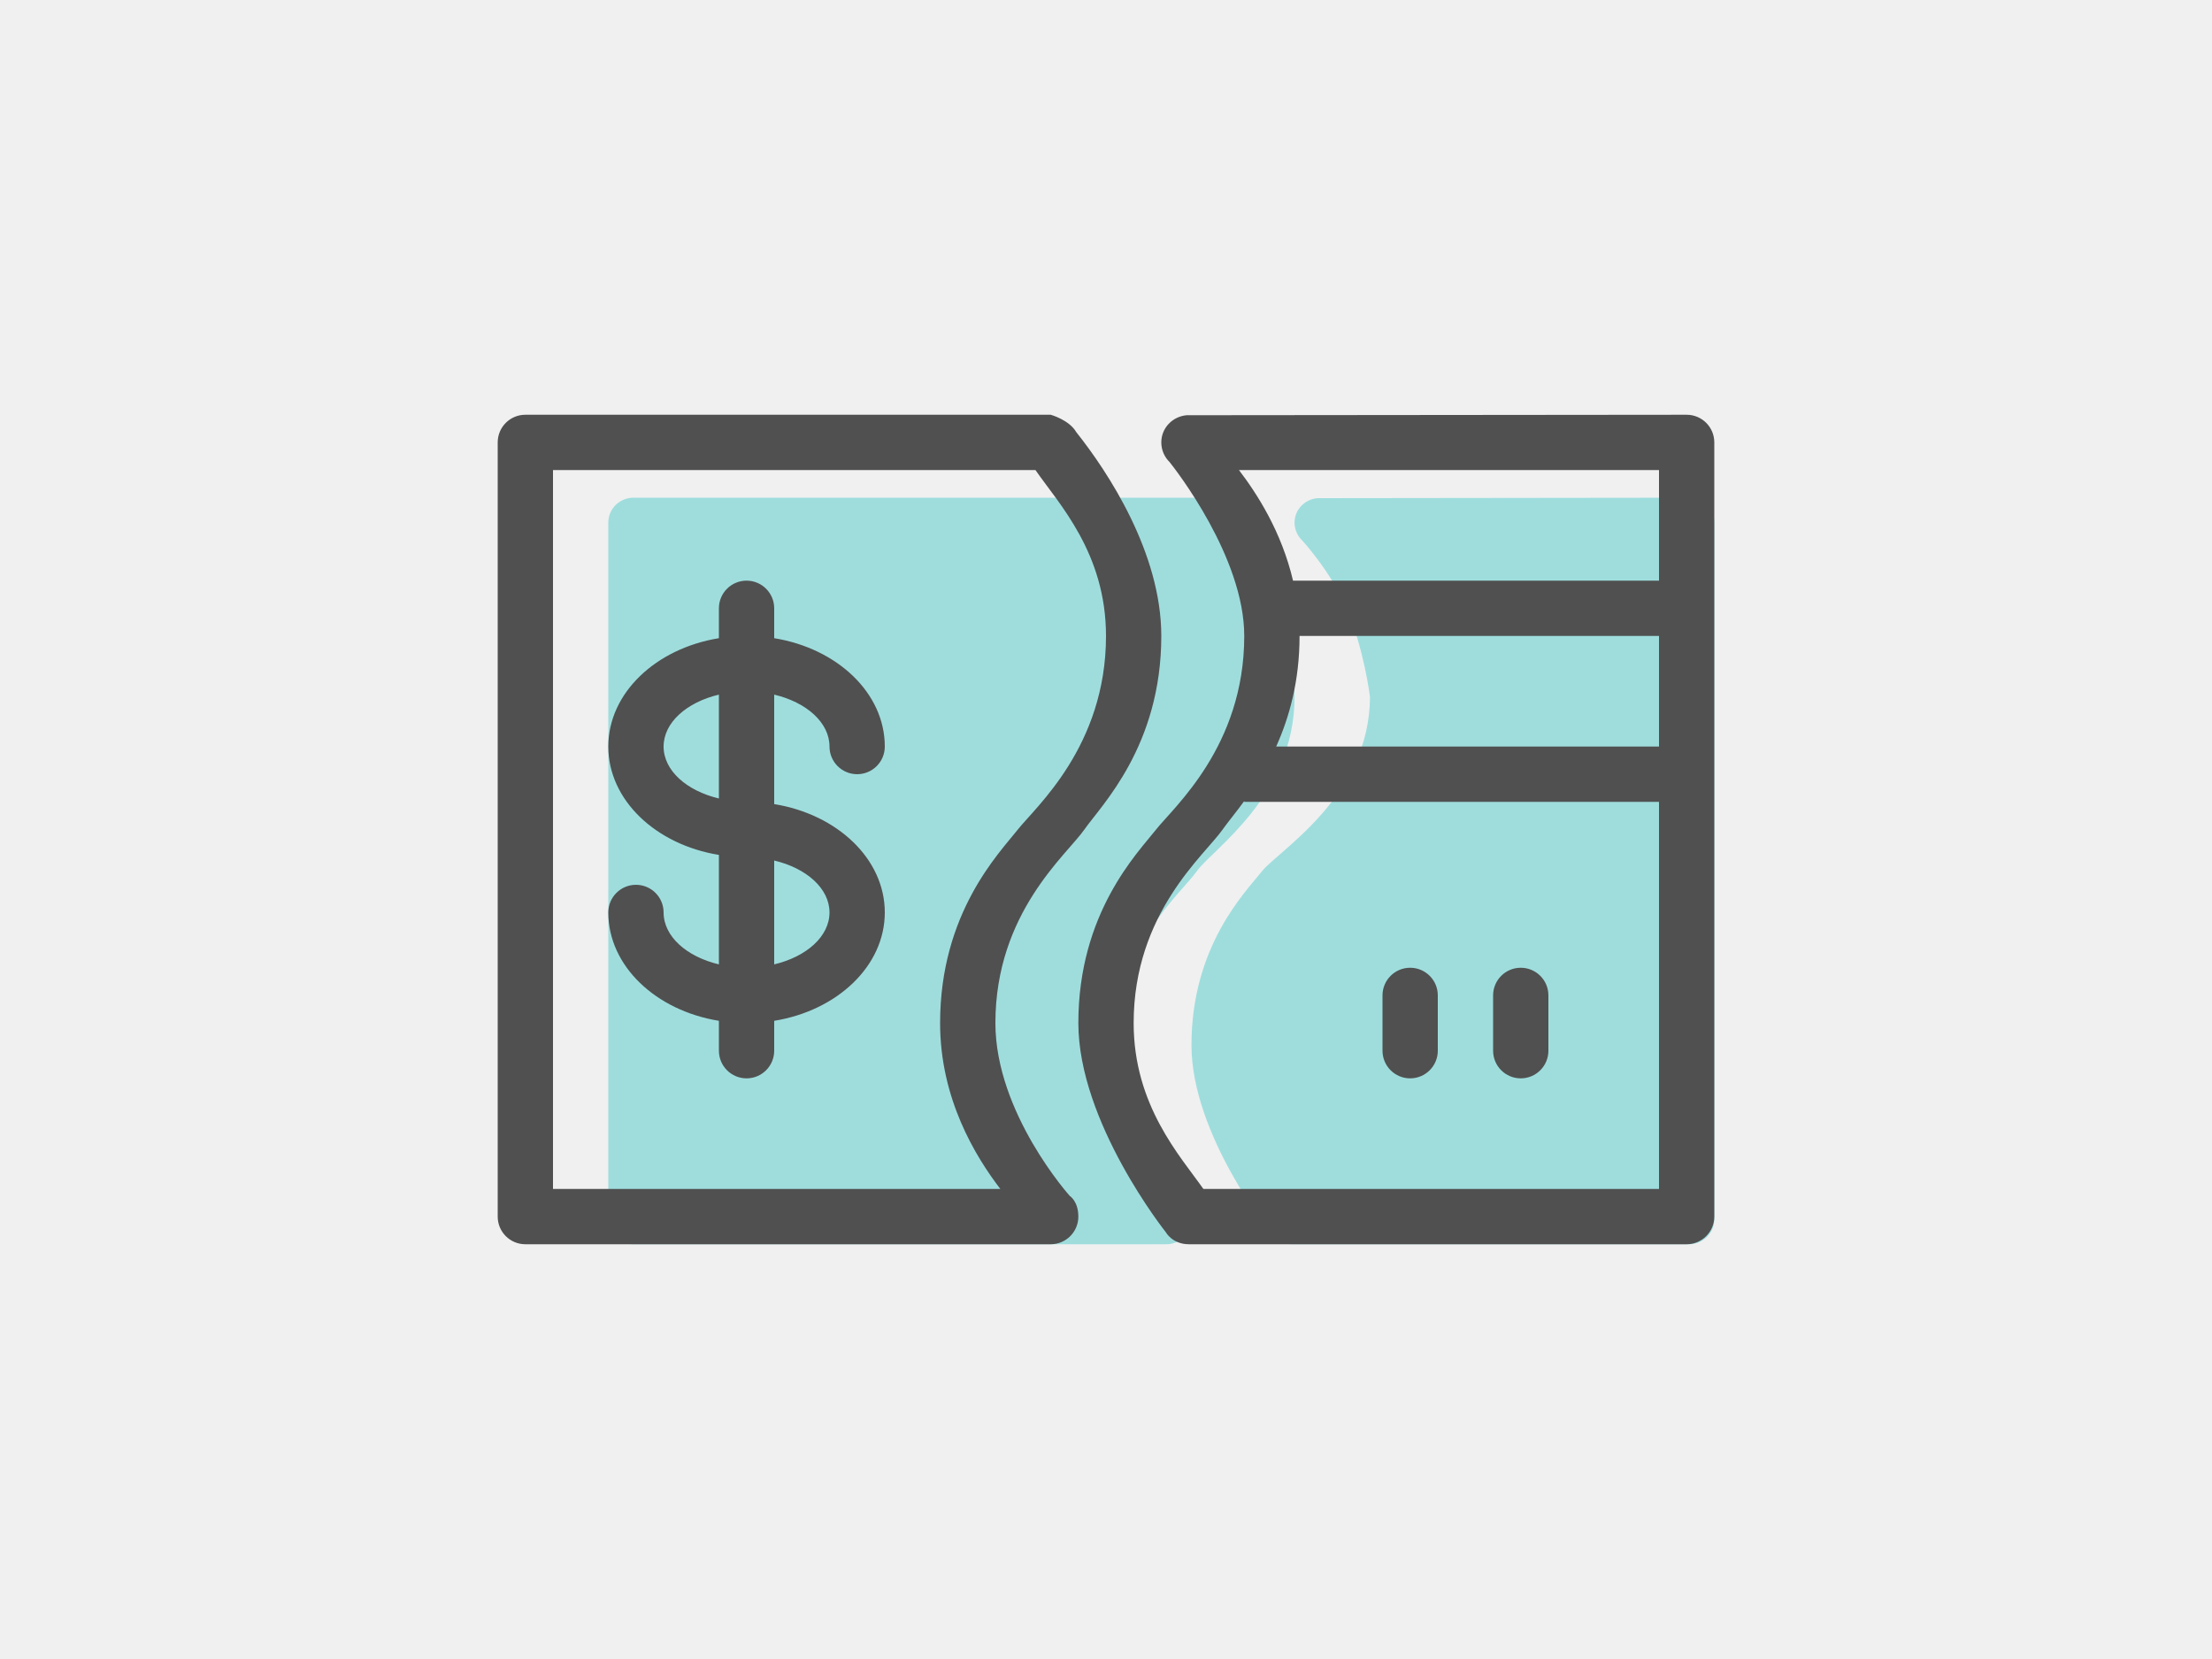
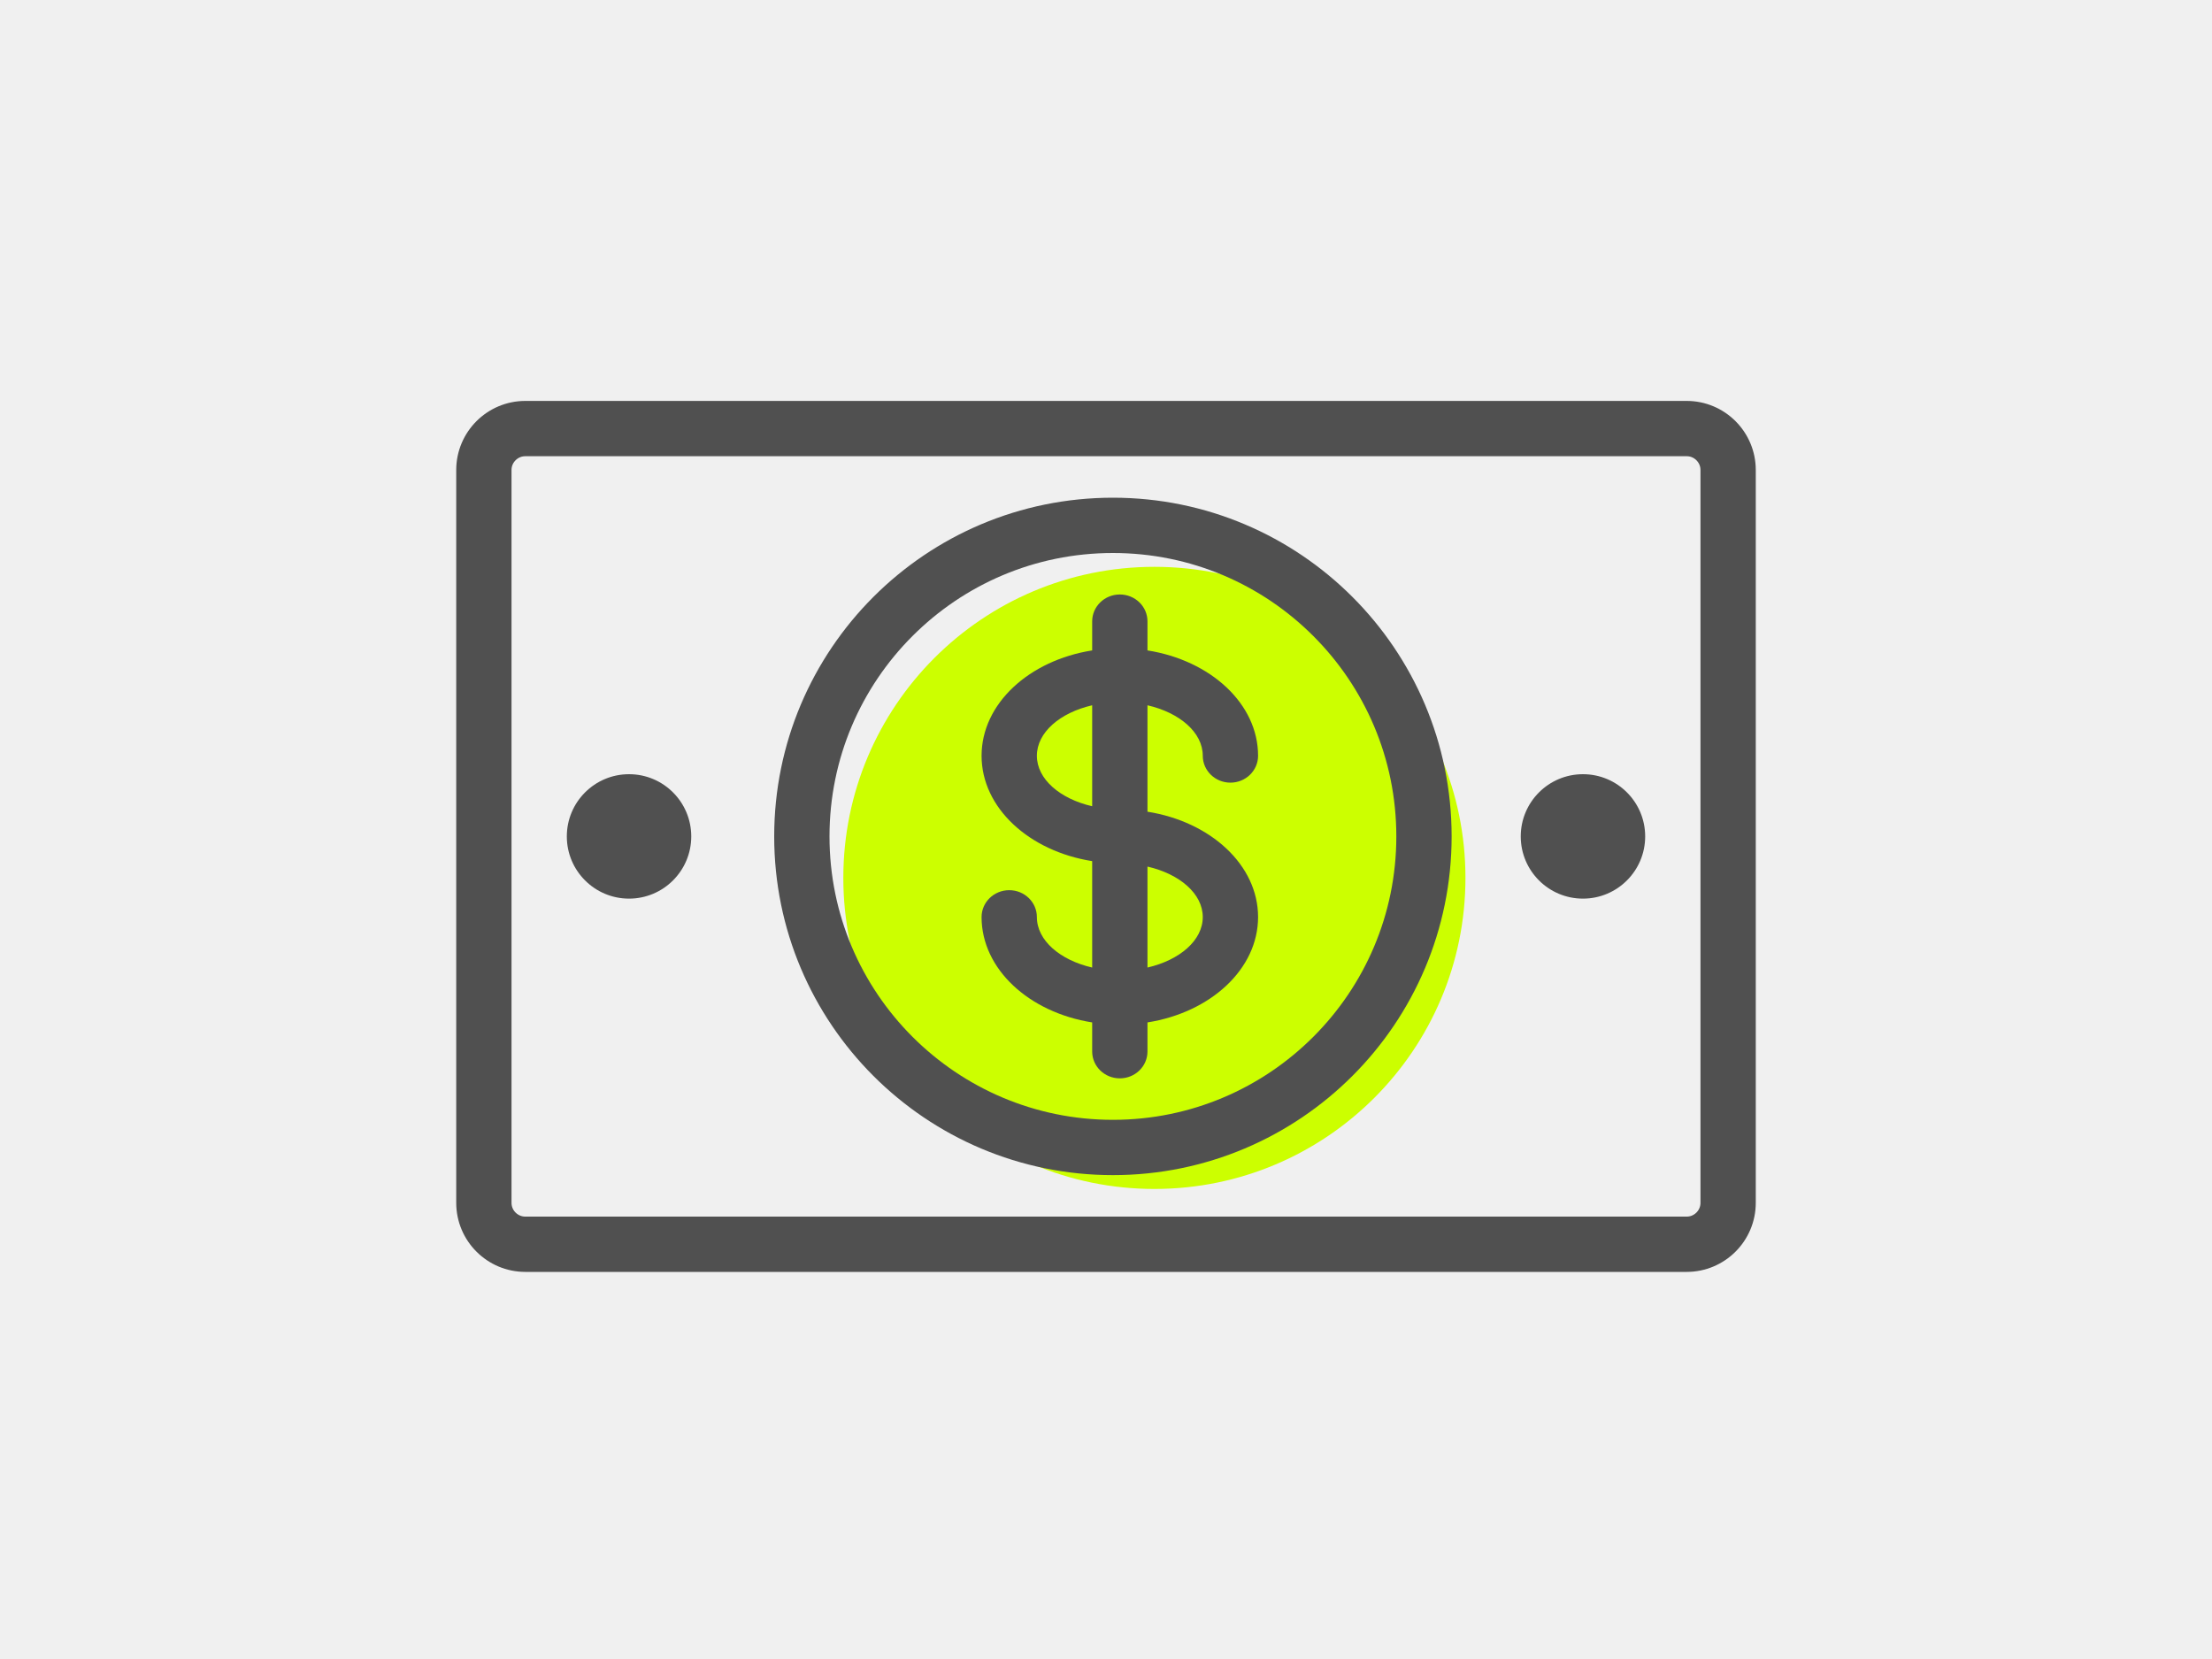
- <svg xmlns="http://www.w3.org/2000/svg" width="160px" height="120px" viewBox="0 0 160 120" version="1.1">
-   <defs />
+ <svg xmlns="http://www.w3.org/2000/svg" xmlns:xlink="http://www.w3.org/1999/xlink" width="160px" height="120px" viewBox="0 0 160 120" version="1.1">
+   <defs>
+     <rect id="path-1" x="0" y="0" width="94" height="63" rx="5" />
+     <mask id="mask-2" maskContentUnits="userSpaceOnUse" maskUnits="objectBoundingBox" x="0" y="0" width="94" height="63" fill="white">
+       <use xlink:href="#path-1" />
+     </mask>
+   </defs>
  <g id="Page-1" stroke="none" stroke-width="1" fill="none" fill-rule="evenodd">
    <g id="Artboard-3">
-       <g id="Payment-method-Copy-2" transform="translate(36, 30)">
-         <g id="color_30_" transform="translate(8, 6)" fill="#9FDDDD">
-           <path d="M41.614,50.85 C41.614,50.85 36.728,45.464 36.728,39.6 C36.728,32.416 41.422,28.648 42.58,27 C43.672,25.446 49.638,21.584 49.638,14.4 C49.638,8.988 46.124,3.714 44.048,1.132 C43.582,0.33 42.364,0 42.364,0 L1.818,0 C0.814,0 0,0.806 0,1.8 L0,52.2 C0,53.194 0.814,54 1.818,54 L40.362,54 C41.366,54 42.18,53.194 42.18,52.2 C42.182,51.198 41.614,50.85 41.614,50.85 L41.614,50.85 Z M78.182,0 C78.182,0 51.496,0.032 51.302,0.032 C50.374,0.112 49.638,0.86 49.638,1.802 C49.638,2.306 49.848,2.758 50.186,3.086 C50.186,3.086 52.232,5.298 53.376,7.94 C54.674,10.934 55.092,14.402 55.092,14.402 C55.092,21.586 48.456,25.544 47.296,27.002 C46.082,28.528 42.182,32.418 42.182,39.602 C42.182,46.072 47.932,53.216 47.932,53.216 C47.932,53.216 48.358,54 49.454,54 L78.182,54 C79.186,54 80,53.194 80,52.2 L80,1.8 C80,0.806 79.186,0 78.182,0 L78.182,0 Z" id="Shape" />
-         </g>
-         <g id="outline_29_" fill="#505050">
-           <path d="M24,24 C24,25.106 24.896,26 26,26 C27.104,26 28,25.106 28,24 C28,20.128 24.564,16.902 20,16.162 L20,14 C20,12.894 19.104,12 18,12 C16.896,12 16,12.894 16,14 L16,16.162 C11.436,16.902 8,20.128 8,24 C8,27.872 11.436,31.098 16,31.838 L16,39.756 C13.674,39.204 12,37.738 12,36 C12,34.894 11.104,34 10,34 C8.896,34 8,34.894 8,36 C8,39.872 11.436,43.098 16,43.838 L16,46 C16,47.106 16.896,48 18,48 C19.104,48 20,47.106 20,46 L20,43.838 C24.564,43.098 28,39.872 28,36 C28,32.128 24.564,28.902 20,28.162 L20,20.244 C22.326,20.794 24,22.262 24,24 L24,24 Z M16,27.756 C13.674,27.204 12,25.738 12,24 C12,22.262 13.674,20.794 16,20.244 L16,27.756 L16,27.756 Z M24,36 C24,37.738 22.326,39.204 20,39.756 L20,32.244 C22.326,32.794 24,34.262 24,36 L24,36 Z M86,0 C86,0 50.044,0.034 49.832,0.034 C48.81,0.126 48,0.956 48,2 C48,2.56 48.232,3.062 48.602,3.426 C49.018,3.946 54,10.312 54,16 C54,23.982 48.9,28.38 47.624,30 C46.29,31.696 42,36.018 42,44 C42,51.19 48.324,59.126 48.324,59.126 C48.324,59.126 48.792,60 50,60 L86,60 C87.104,60 88,59.106 88,58 L88,2 C88,0.894 87.104,0 86,0 L86,0 Z M84,56 L51.044,56 C49.362,53.612 46,49.952 46,44 C46,36.018 51.164,31.83 52.438,30 C52.77,29.524 53.348,28.832 54,27.944 L54,28 L84,28 L84,56 L84,56 Z M84,24 L56.31,24 C57.256,21.89 58,19.272 58,16 L84,16 L84,24 L84,24 Z M84,12 L57.528,12 C56.7,8.47 54.942,5.732 53.616,4 L84,4 L84,12 L84,12 Z M66,48 C67.104,48 68,47.106 68,46 L68,42 C68,40.894 67.104,40 66,40 C64.896,40 64,40.894 64,42 L64,46 C64,47.106 64.896,48 66,48 L66,48 Z M74,48 C75.104,48 76,47.106 76,46 L76,42 C76,40.894 75.104,40 74,40 C72.896,40 72,40.894 72,42 L72,46 C72,47.106 72.896,48 74,48 L74,48 Z M41.376,56.5 C41.376,56.5 36,50.514 36,44 C36,36.018 41.164,31.83 42.438,30 C43.64,28.272 48,23.982 48,16 C48,9.988 44.136,4.126 41.85,1.258 C41.34,0.368 40,0 40,0 L2,0 C0.896,0 0,0.894 0,2 L0,58 C0,59.106 0.896,60 2,60 L40,60 C41.104,60 42,59.106 42,58 C42,56.886 41.376,56.5 41.376,56.5 L41.376,56.5 Z M4,56 L4,4 L38.898,4 C40.564,6.416 44,9.988 44,16 C44,23.982 38.9,28.38 37.624,30 C36.29,31.696 32,36.018 32,44 C32,49.488 34.564,53.658 36.356,56 L4,56 L4,56 Z" id="Shape" />
+       <g id="Group-28-Copy-4" transform="translate(33, 29)">
+         <circle id="Oval-61" fill="#CCFF00" cx="50.5" cy="34.5" r="22.5" />
+         <g id="Group-27">
+           <path d="M54,25.667 C54,26.742 54.896,27.611 56,27.611 C57.104,27.611 58,26.742 58,25.667 C58,21.902 54.564,18.766 50,18.046 L50,15.944 C50,14.869 49.104,14 48,14 C46.896,14 46,14.869 46,15.944 L46,18.046 C41.436,18.766 38,21.902 38,25.667 C38,29.431 41.436,32.568 46,33.287 L46,40.985 C43.674,40.448 42,39.023 42,37.333 C42,36.258 41.104,35.389 40,35.389 C38.896,35.389 38,36.258 38,37.333 C38,41.098 41.436,44.234 46,44.954 L46,47.056 C46,48.131 46.896,49 48,49 C49.104,49 50,48.131 50,47.056 L50,44.954 C54.564,44.234 58,41.098 58,37.333 C58,33.569 54.564,30.433 50,29.713 L50,22.015 C52.326,22.55 54,23.977 54,25.667 L54,25.667 Z M46,29.318 C43.674,28.782 42,27.356 42,25.667 C42,23.977 43.674,22.55 46,22.015 L46,29.318 L46,29.318 Z M54,37.333 C54,39.023 52.326,40.448 50,40.985 L50,33.682 C52.326,34.216 54,35.644 54,37.333 L54,37.333 Z" id="Shape" fill="#505050" />
+           <use id="Rectangle-51" stroke="#505050" mask="url(#mask-2)" stroke-width="8" xlink:href="#path-1" />
+           <circle id="Oval-61" stroke="#505050" stroke-width="4" stroke-linecap="round" stroke-linejoin="round" cx="47.5" cy="31.5" r="22.5" />
+           <circle id="Oval-61" fill="#505050" cx="12.5" cy="31.5" r="4.5" />
+           <circle id="Oval-61" fill="#505050" cx="81.5" cy="31.5" r="4.5" />
        </g>
      </g>
    </g>
  </g>
</svg>
